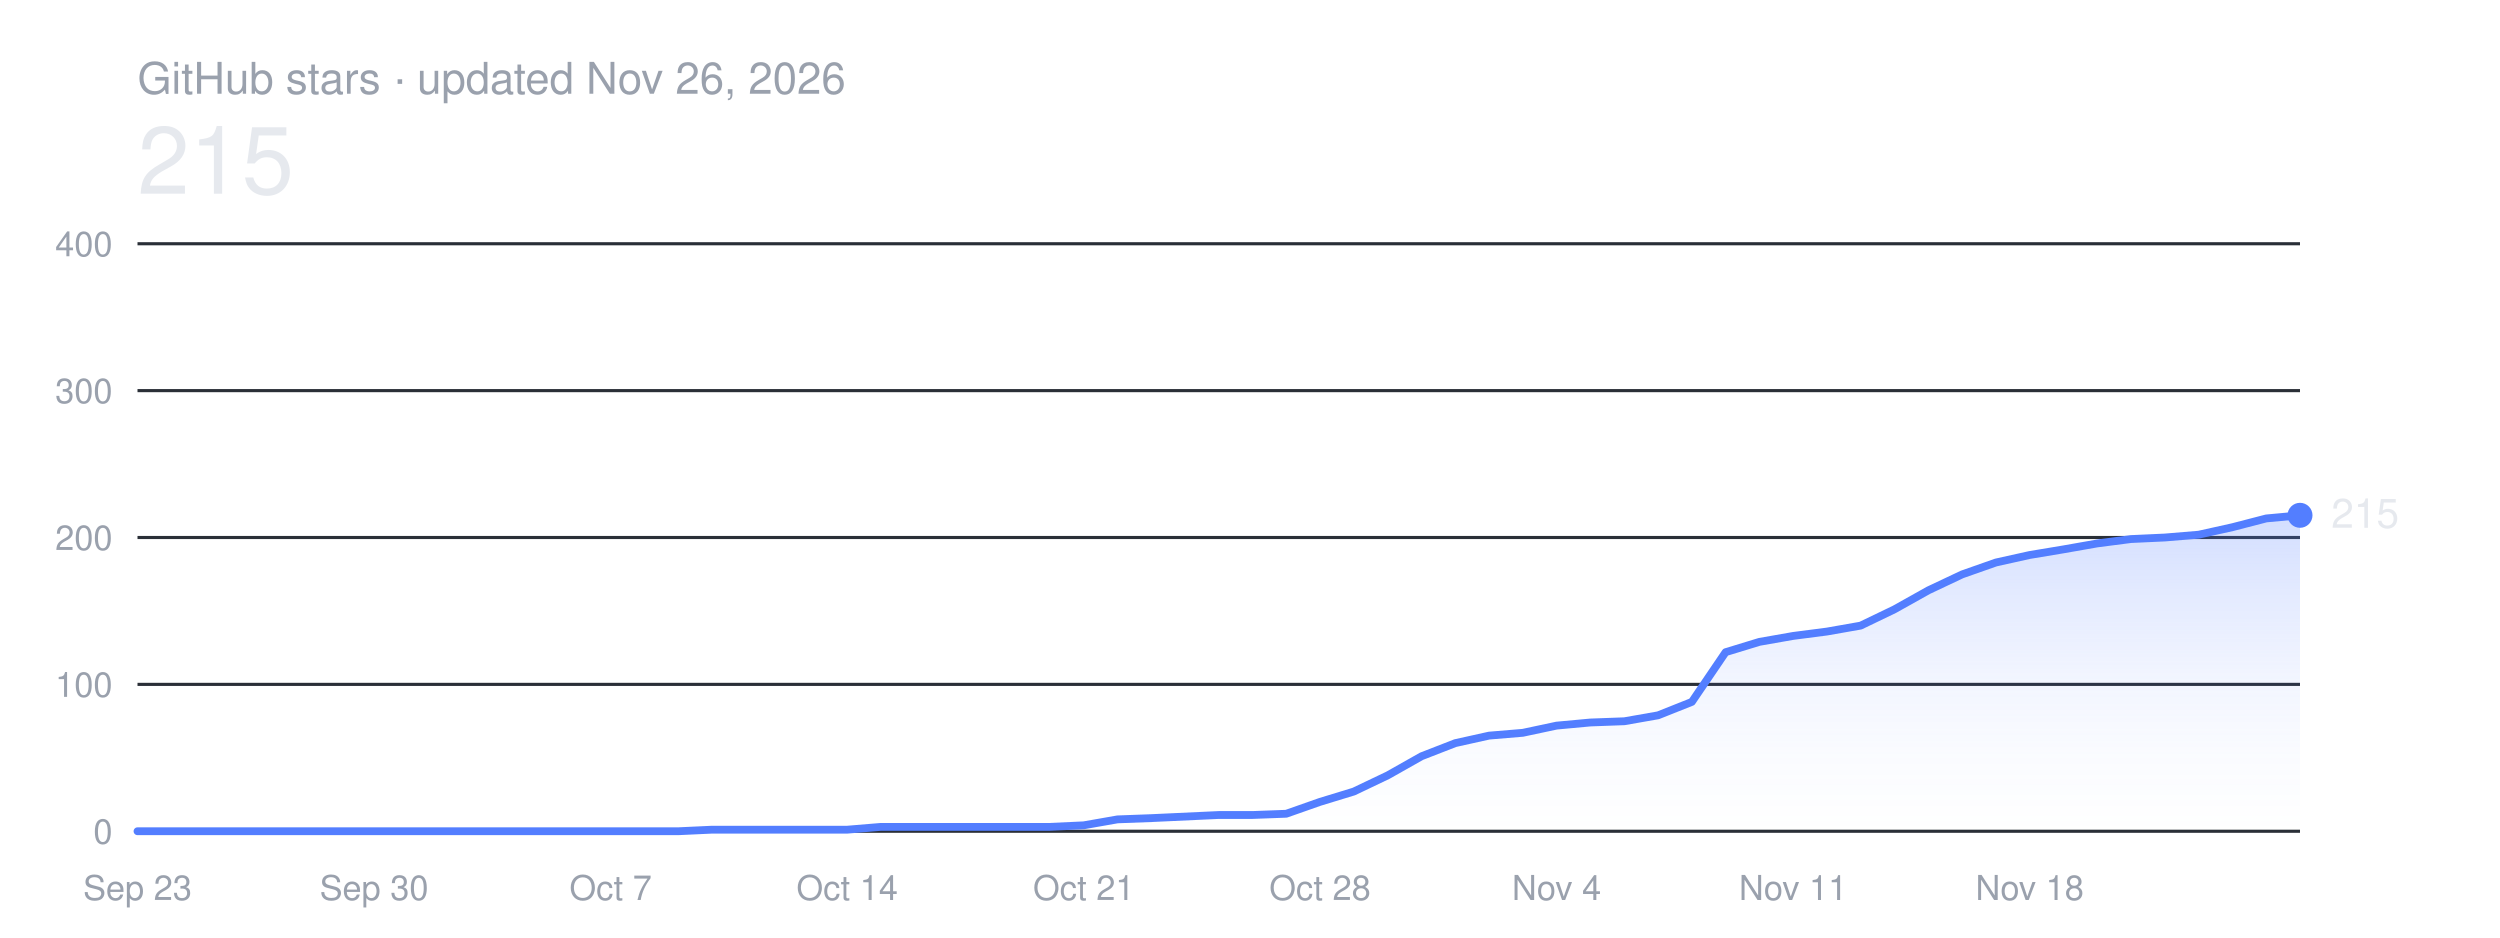
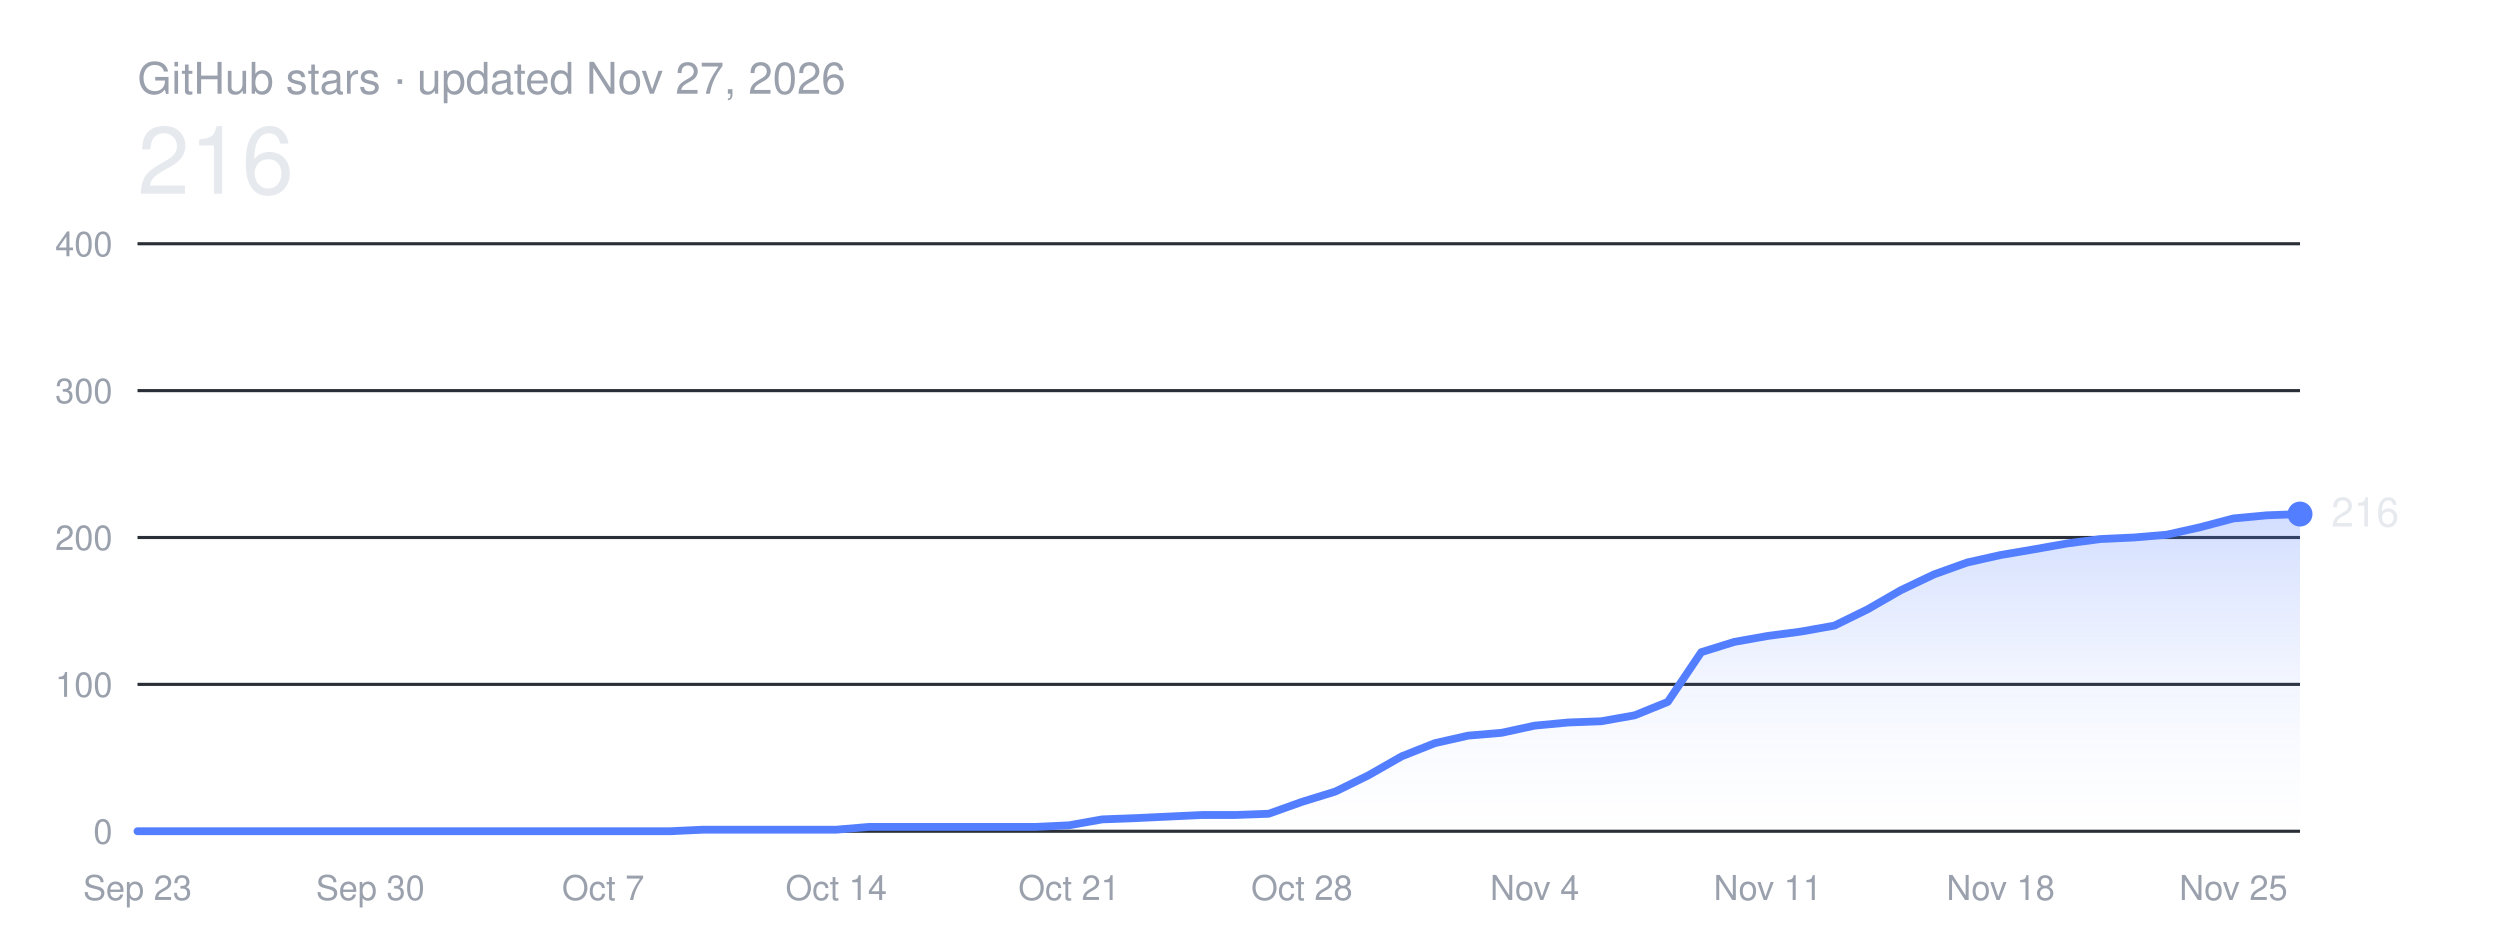
<svg xmlns="http://www.w3.org/2000/svg" width="800" height="300" viewBox="0 0 800 300" font-family="-apple-system, BlinkMacSystemFont, 'Segoe UI', Helvetica, Arial, sans-serif">
  <defs>
    <linearGradient id="a" x1="0" x2="0" y1="0" y2="1">
      <stop offset="0" stop-color="#537eff" stop-opacity="0.26" />
      <stop offset="0.25" stop-color="#537eff" stop-opacity="0.16" />
      <stop offset="0.5" stop-color="#537eff" stop-opacity="0.08" />
      <stop offset="0.75" stop-color="#537eff" stop-opacity="0.03" />
      <stop offset="1" stop-color="#537eff" stop-opacity="0" />
    </linearGradient>
  </defs>
-   <text x="44" y="30" font-size="14" fill="#9aa1ad">GitHub stars · updated Nov 26, 2026</text>
-   <text x="44" y="62" font-size="30" font-weight="300" fill="#e6e9ee">215</text>
+   <text x="44" y="30" font-size="14" fill="#9aa1ad">GitHub stars · updated Nov 27, 2026</text>
+   <text x="44" y="62" font-size="30" font-weight="300" fill="#e6e9ee">216</text>
  <line x1="44" x2="736" y1="266.0" y2="266.0" stroke="#2a2f37" stroke-width="1" />
  <text x="36" y="270.0" font-size="11" fill="#9aa1ad" text-anchor="end">0</text>
  <line x1="44" x2="736" y1="219.0" y2="219.0" stroke="#2a2f37" stroke-width="1" />
  <text x="36" y="223.0" font-size="11" fill="#9aa1ad" text-anchor="end">100</text>
  <line x1="44" x2="736" y1="172.0" y2="172.0" stroke="#2a2f37" stroke-width="1" />
  <text x="36" y="176.0" font-size="11" fill="#9aa1ad" text-anchor="end">200</text>
  <line x1="44" x2="736" y1="125.0" y2="125.0" stroke="#2a2f37" stroke-width="1" />
  <text x="36" y="129.0" font-size="11" fill="#9aa1ad" text-anchor="end">300</text>
  <line x1="44" x2="736" y1="78.0" y2="78.0" stroke="#2a2f37" stroke-width="1" />
  <text x="36" y="82.0" font-size="11" fill="#9aa1ad" text-anchor="end">400</text>
  <text x="44.0" y="288" font-size="11" fill="#9aa1ad" text-anchor="middle">Sep 23</text>
-   <text x="119.7" y="288" font-size="11" fill="#9aa1ad" text-anchor="middle">Sep 30</text>
-   <text x="195.4" y="288" font-size="11" fill="#9aa1ad" text-anchor="middle">Oct 7</text>
-   <text x="271.1" y="288" font-size="11" fill="#9aa1ad" text-anchor="middle">Oct 14</text>
-   <text x="346.8" y="288" font-size="11" fill="#9aa1ad" text-anchor="middle">Oct 21</text>
-   <text x="422.4" y="288" font-size="11" fill="#9aa1ad" text-anchor="middle">Oct 28</text>
-   <text x="498.1" y="288" font-size="11" fill="#9aa1ad" text-anchor="middle">Nov 4</text>
-   <text x="573.8" y="288" font-size="11" fill="#9aa1ad" text-anchor="middle">Nov 11</text>
-   <text x="649.5" y="288" font-size="11" fill="#9aa1ad" text-anchor="middle">Nov 18</text>
-   <polygon points="44,266.0 44.0,266.0 54.8,266.0 65.6,266.0 76.4,266.0 87.2,266.0 98.1,266.0 108.9,266.0 119.7,266.0 130.5,266.0 141.3,266.0 152.1,266.0 162.9,266.0 173.8,266.0 184.6,266.0 195.4,266.0 206.2,266.0 217.0,266.0 227.8,265.5 238.6,265.5 249.4,265.5 260.2,265.5 271.1,265.5 281.9,264.6 292.7,264.6 303.5,264.6 314.3,264.6 325.1,264.6 335.9,264.6 346.8,264.1 357.6,262.2 368.4,261.8 379.2,261.3 390.0,260.8 400.8,260.8 411.6,260.4 422.4,256.6 433.2,253.3 444.1,248.1 454.9,242.0 465.7,237.8 476.5,235.4 487.3,234.5 498.1,232.2 508.9,231.2 519.8,230.8 530.6,228.9 541.4,224.6 552.2,208.7 563.0,205.4 573.8,203.5 584.6,202.1 595.4,200.2 606.2,195.0 617.1,188.9 627.9,183.8 638.7,180.0 649.5,177.6 660.3,175.8 671.1,173.9 681.9,172.5 692.8,172.0 703.6,171.1 714.4,168.7 725.2,165.9 736.0,164.9 736.0,266.0" fill="url(#a)" />
-   <polyline points="44.0,266.0 54.8,266.0 65.6,266.0 76.4,266.0 87.2,266.0 98.1,266.0 108.9,266.0 119.7,266.0 130.5,266.0 141.3,266.0 152.1,266.0 162.9,266.0 173.8,266.0 184.6,266.0 195.4,266.0 206.2,266.0 217.0,266.0 227.8,265.5 238.6,265.5 249.4,265.5 260.2,265.5 271.1,265.5 281.9,264.6 292.7,264.6 303.5,264.6 314.3,264.6 325.1,264.6 335.9,264.6 346.8,264.1 357.6,262.2 368.4,261.8 379.2,261.3 390.0,260.8 400.8,260.8 411.6,260.4 422.4,256.6 433.2,253.3 444.1,248.1 454.9,242.0 465.7,237.8 476.5,235.4 487.3,234.5 498.1,232.2 508.9,231.2 519.8,230.8 530.6,228.9 541.4,224.6 552.2,208.7 563.0,205.4 573.8,203.5 584.6,202.1 595.4,200.2 606.2,195.0 617.1,188.9 627.9,183.8 638.7,180.0 649.5,177.6 660.3,175.8 671.1,173.9 681.9,172.5 692.8,172.0 703.6,171.1 714.4,168.7 725.2,165.9 736.0,164.9" fill="none" stroke="#537eff" stroke-width="2.5" stroke-linejoin="round" stroke-linecap="round" />
-   <circle cx="736.0" cy="164.9" r="4" fill="#537eff" />
-   <text x="746.0" y="168.9" font-size="13" fill="#e6e9ee">215</text>
+   <text x="118.5" y="288" font-size="11" fill="#9aa1ad" text-anchor="middle">Sep 30</text>
+   <text x="193.0" y="288" font-size="11" fill="#9aa1ad" text-anchor="middle">Oct 7</text>
+   <text x="267.6" y="288" font-size="11" fill="#9aa1ad" text-anchor="middle">Oct 14</text>
+   <text x="342.1" y="288" font-size="11" fill="#9aa1ad" text-anchor="middle">Oct 21</text>
+   <text x="416.6" y="288" font-size="11" fill="#9aa1ad" text-anchor="middle">Oct 28</text>
+   <text x="491.1" y="288" font-size="11" fill="#9aa1ad" text-anchor="middle">Nov 4</text>
+   <text x="565.7" y="288" font-size="11" fill="#9aa1ad" text-anchor="middle">Nov 11</text>
+   <text x="640.2" y="288" font-size="11" fill="#9aa1ad" text-anchor="middle">Nov 18</text>
+   <text x="714.7" y="288" font-size="11" fill="#9aa1ad" text-anchor="middle">Nov 25</text>
+   <polygon points="44,266.0 44.0,266.0 54.6,266.0 65.3,266.0 75.9,266.0 86.6,266.0 97.2,266.0 107.9,266.0 118.5,266.0 129.2,266.0 139.8,266.0 150.5,266.0 161.1,266.0 171.8,266.0 182.4,266.0 193.0,266.0 203.7,266.0 214.3,266.0 225.0,265.5 235.6,265.5 246.3,265.5 256.9,265.5 267.6,265.5 278.2,264.6 288.9,264.6 299.5,264.6 310.2,264.6 320.8,264.6 331.4,264.6 342.1,264.1 352.7,262.2 363.4,261.8 374.0,261.3 384.7,260.8 395.3,260.8 406.0,260.4 416.6,256.6 427.3,253.3 437.9,248.1 448.6,242.0 459.2,237.8 469.8,235.4 480.5,234.5 491.1,232.2 501.8,231.2 512.4,230.8 523.1,228.9 533.7,224.6 544.4,208.7 555.0,205.4 565.7,203.5 576.3,202.1 587.0,200.2 597.6,195.0 608.2,188.9 618.9,183.8 629.5,180.0 640.2,177.6 650.8,175.8 661.5,173.9 672.1,172.5 682.8,172.0 693.4,171.1 704.1,168.7 714.7,165.9 725.4,164.9 736.0,164.5 736.0,266.0" fill="url(#a)" />
+   <polyline points="44.0,266.0 54.6,266.0 65.3,266.0 75.9,266.0 86.6,266.0 97.2,266.0 107.9,266.0 118.5,266.0 129.2,266.0 139.8,266.0 150.5,266.0 161.1,266.0 171.8,266.0 182.4,266.0 193.0,266.0 203.7,266.0 214.3,266.0 225.0,265.5 235.6,265.5 246.3,265.5 256.9,265.5 267.6,265.5 278.2,264.6 288.9,264.6 299.5,264.6 310.2,264.6 320.8,264.6 331.4,264.6 342.1,264.1 352.7,262.2 363.4,261.8 374.0,261.3 384.7,260.8 395.3,260.8 406.0,260.4 416.6,256.6 427.3,253.3 437.9,248.1 448.6,242.0 459.2,237.8 469.8,235.4 480.5,234.5 491.1,232.2 501.8,231.2 512.4,230.8 523.1,228.9 533.7,224.6 544.4,208.7 555.0,205.4 565.7,203.5 576.3,202.1 587.0,200.2 597.6,195.0 608.2,188.9 618.9,183.8 629.5,180.0 640.2,177.6 650.8,175.8 661.5,173.9 672.1,172.5 682.8,172.0 693.4,171.1 704.1,168.7 714.7,165.9 725.4,164.9 736.0,164.5" fill="none" stroke="#537eff" stroke-width="2.5" stroke-linejoin="round" stroke-linecap="round" />
+   <circle cx="736.0" cy="164.5" r="4" fill="#537eff" />
+   <text x="746.0" y="168.5" font-size="13" fill="#e6e9ee">216</text>
</svg>
